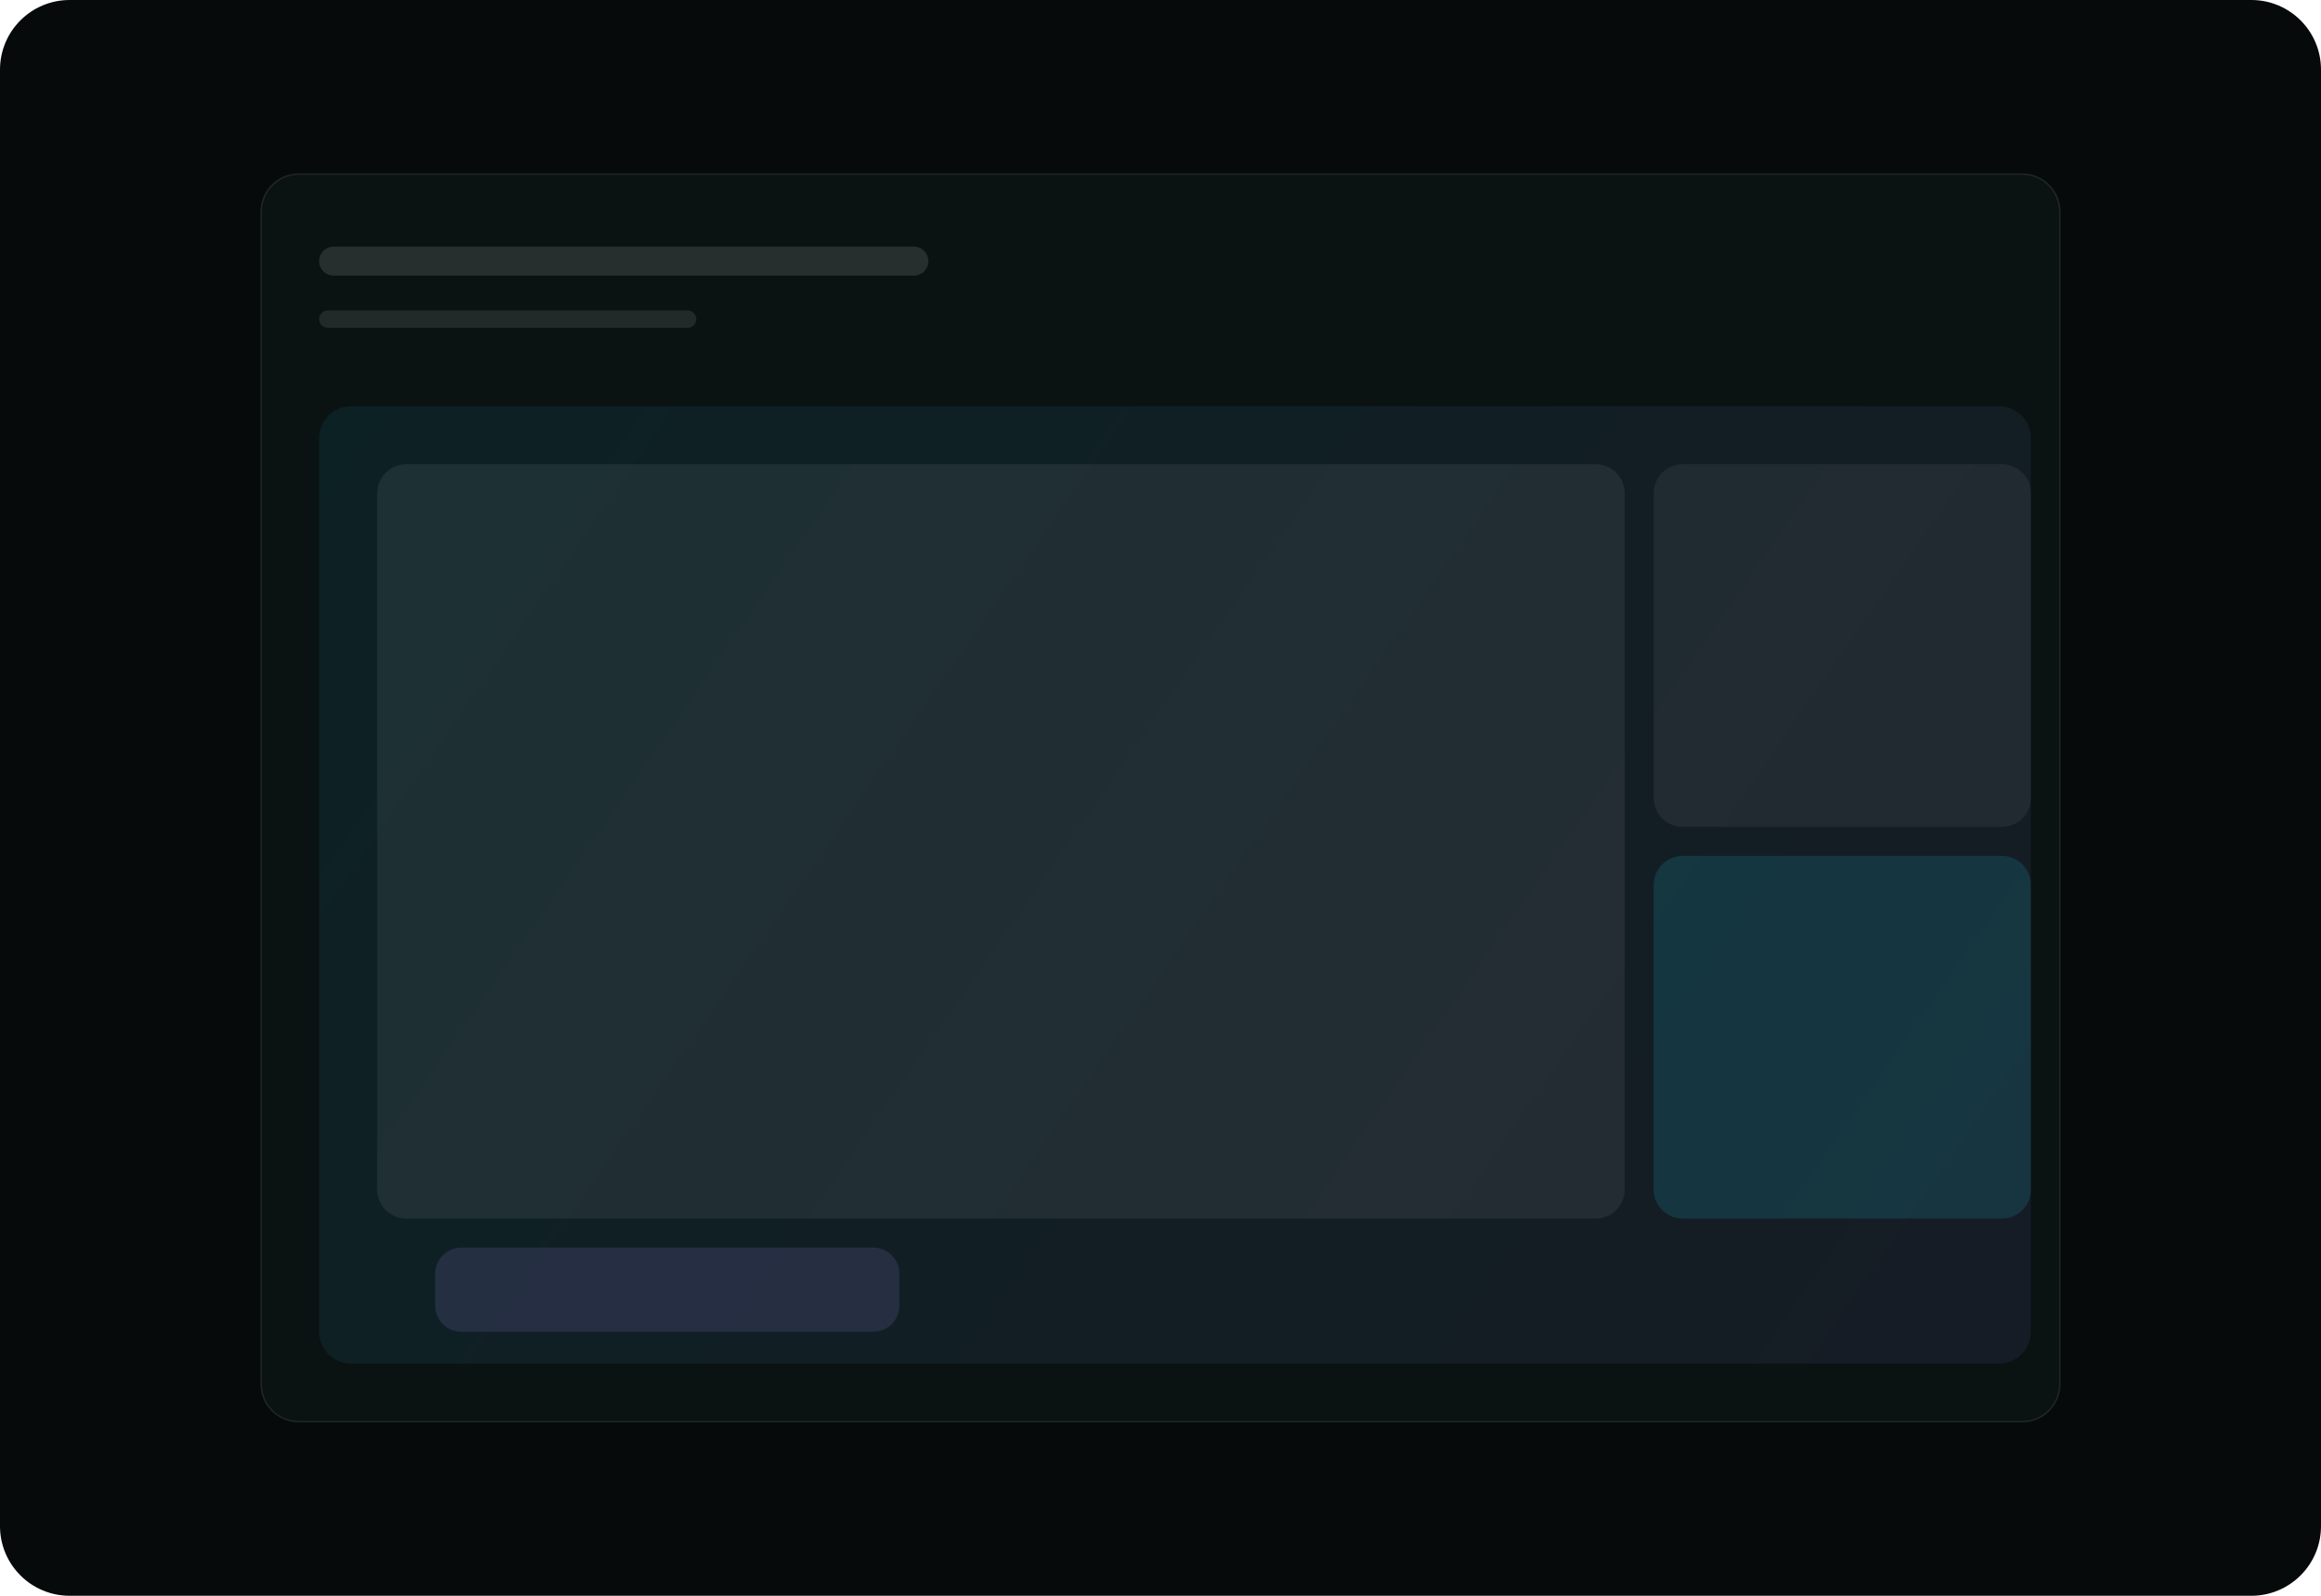
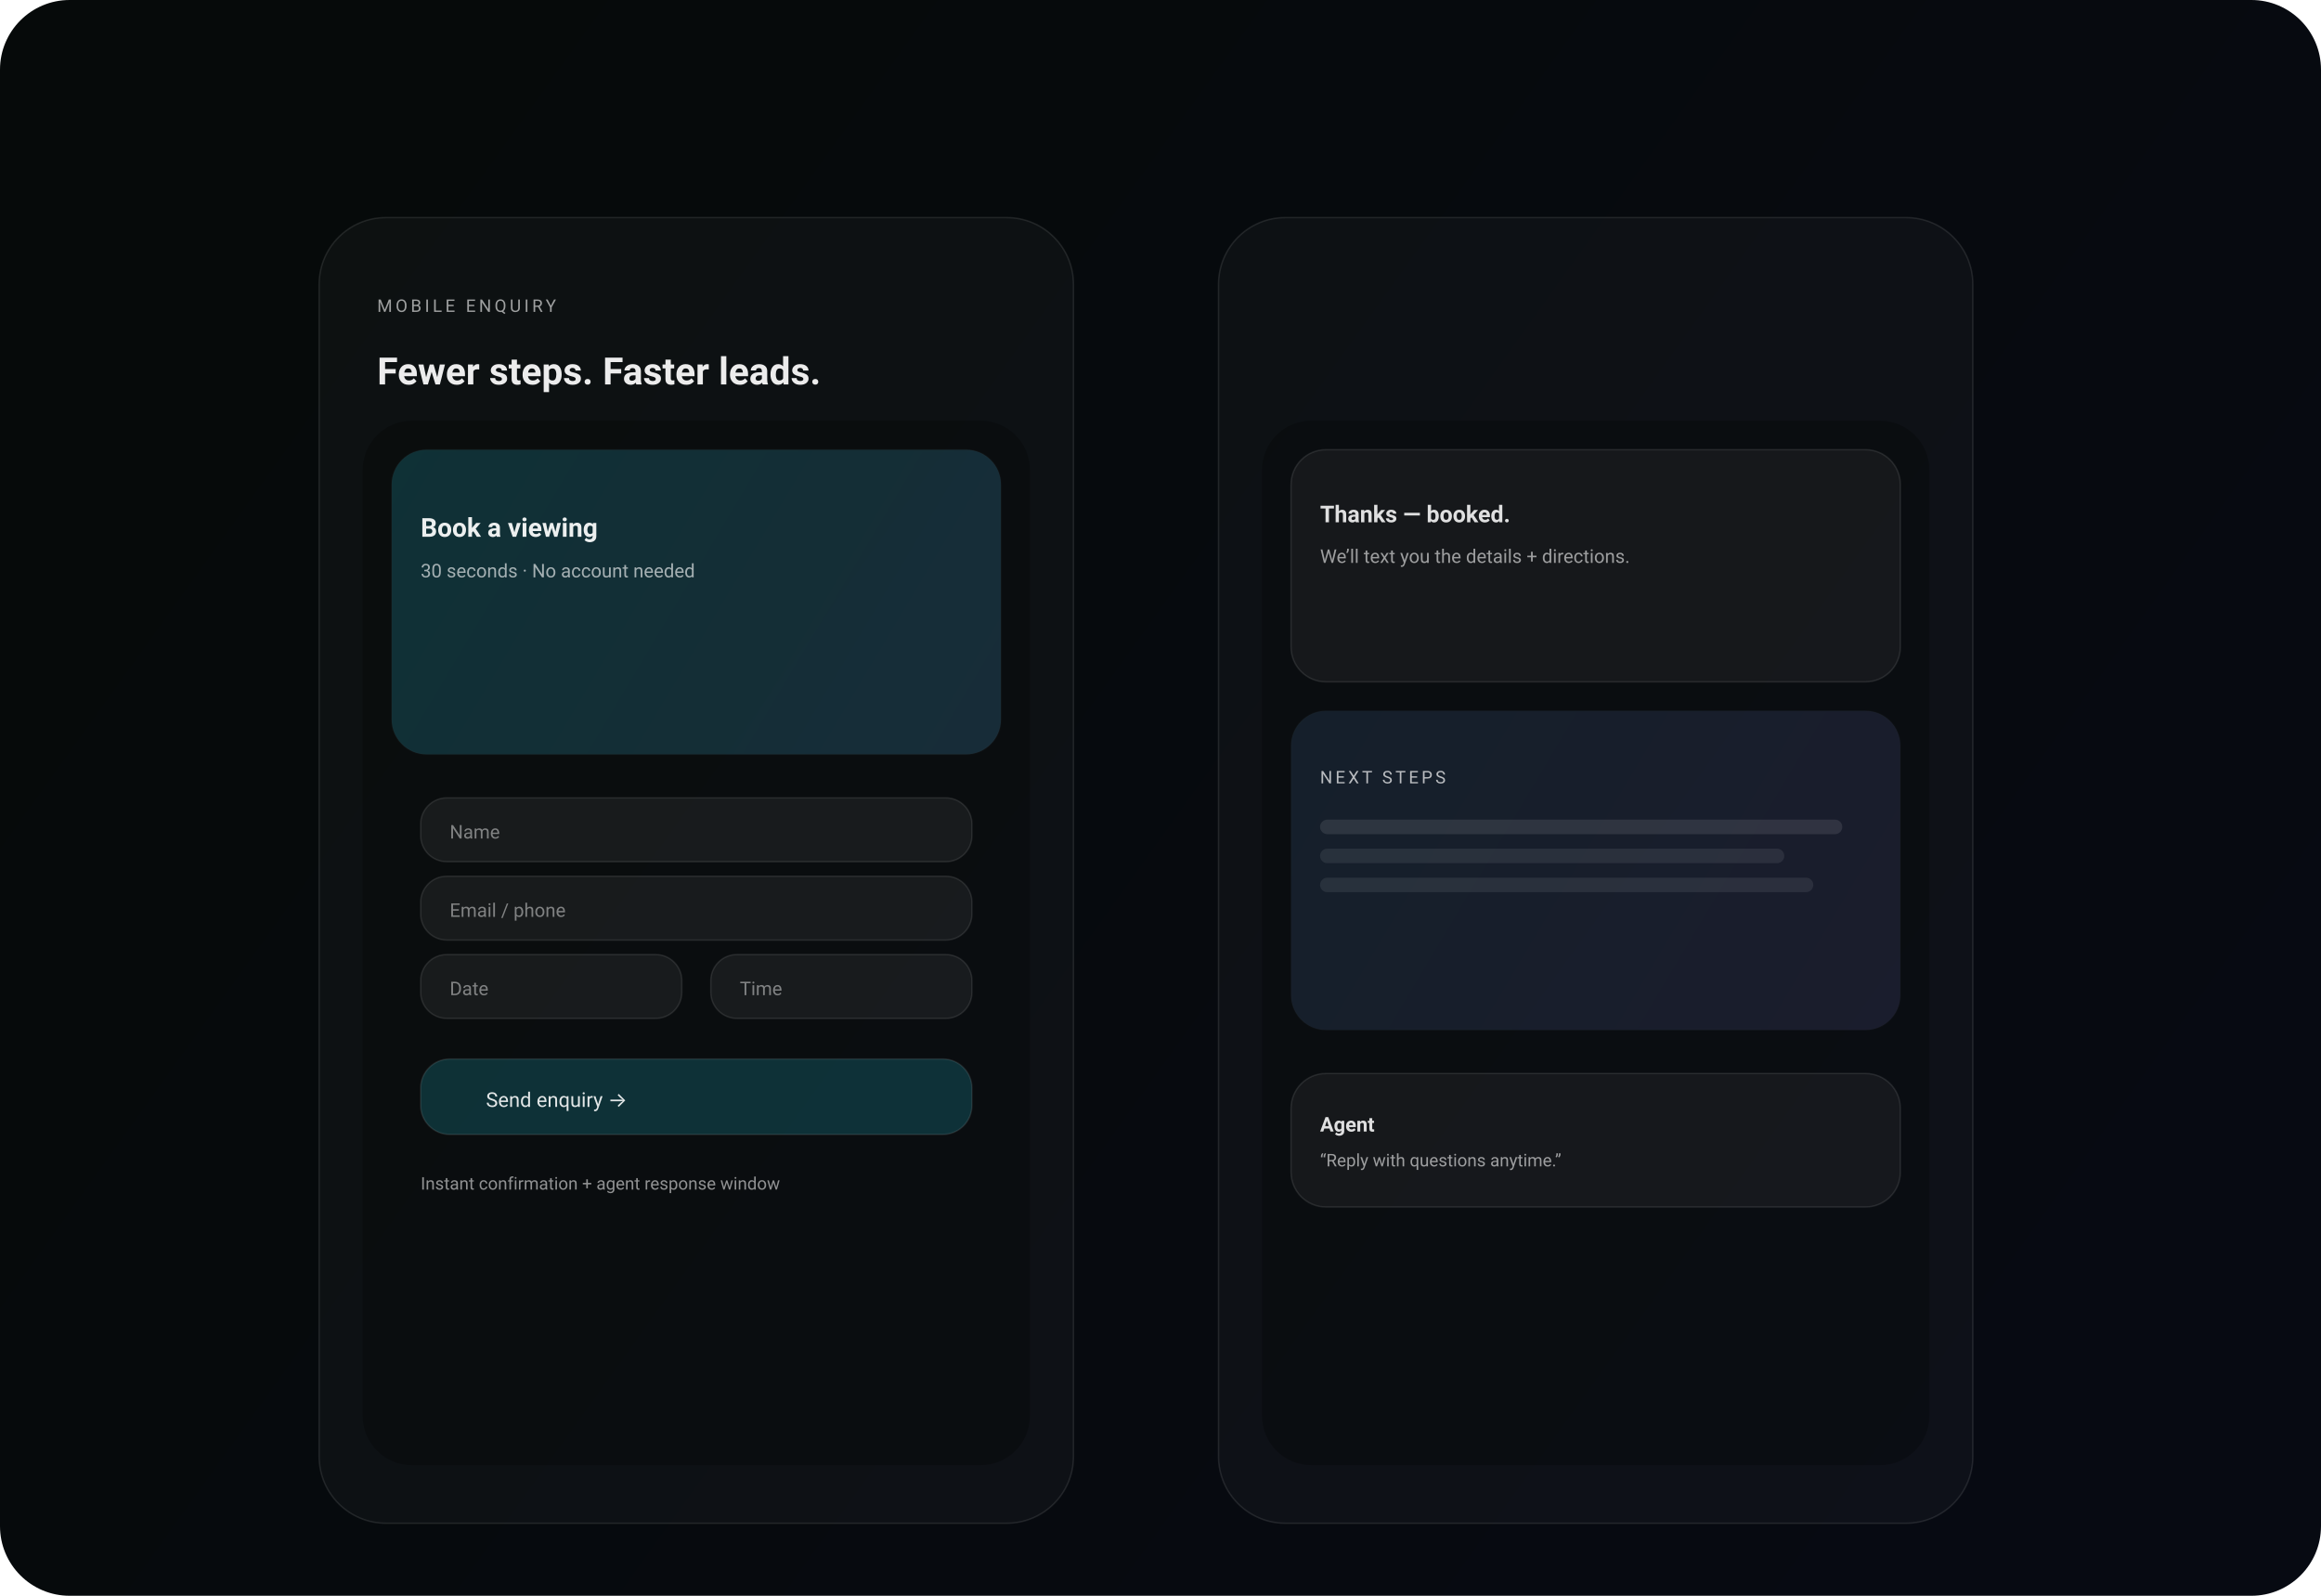
<svg xmlns="http://www.w3.org/2000/svg" width="1600" height="1100" viewBox="0 0 1600 1100" fill="none">
  <defs>
-     <linearGradient id="g" x1="220" y1="160" x2="1400" y2="980" gradientUnits="userSpaceOnUse">
+     <linearGradient id="bg" x1="220" y1="120" x2="1420" y2="980" gradientUnits="userSpaceOnUse">
+       <stop stop-color="#060A0A" />
+       <stop offset="1" stop-color="#070A12" />
+     </linearGradient>
+     <linearGradient id="accent" x1="260" y1="240" x2="1400" y2="920" gradientUnits="userSpaceOnUse">
      <stop stop-color="#22D3EE" />
      <stop offset="1" stop-color="#A78BFA" />
    </linearGradient>
  </defs>
-   <rect width="1600" height="1100" rx="48" fill="#060A0A" />
-   <rect x="180" y="120" width="1240" height="860" rx="26" fill="#0A1212" stroke="rgba(255,255,255,0.10)" />
-   <rect x="220" y="170" width="420" height="20" rx="10" fill="rgba(255,255,255,0.12)" />
-   <rect x="220" y="214" width="260" height="12" rx="6" fill="rgba(255,255,255,0.10)" />
-   <rect x="220" y="280" width="1180" height="660" rx="22" fill="url(#g)" opacity="0.08" />
-   <rect x="260" y="320" width="860" height="520" rx="20" fill="rgba(255,255,255,0.07)" />
-   <rect x="1140" y="320" width="260" height="250" rx="20" fill="rgba(255,255,255,0.06)" />
-   <rect x="1140" y="590" width="260" height="250" rx="20" fill="rgba(34,211,238,0.14)" />
-   <rect x="300" y="860" width="320" height="58" rx="18" fill="rgba(167,139,250,0.14)" />
+   <rect width="1600" height="1100" rx="48" fill="url(#bg)" />
+   <rect x="220" y="150" width="520" height="900" rx="46" fill="rgba(255,255,255,0.03)" stroke="rgba(255,255,255,0.10)" />
+   <rect x="840" y="150" width="520" height="900" rx="46" fill="rgba(255,255,255,0.03)" stroke="rgba(255,255,255,0.10)" />
+   <text x="260" y="215" fill="rgba(255,255,255,0.60)" font-size="12" letter-spacing="2.2" font-family="ui-sans-serif, system-ui, -apple-system, Segoe UI, Roboto">
+     MOBILE ENQUIRY
+   </text>
+   <text x="260" y="265" fill="rgba(255,255,255,0.92)" font-size="26" font-weight="700" font-family="ui-sans-serif, system-ui, -apple-system, Segoe UI, Roboto">
+     Fewer steps. Faster leads.
+   </text>
+   <rect x="250" y="290" width="460" height="720" rx="34" fill="rgba(0,0,0,0.25)" />
+   <rect x="270" y="310" width="420" height="210" rx="24" fill="url(#accent)" opacity="0.18" stroke="rgba(255,255,255,0.10)" />
+   <text x="290" y="370" fill="rgba(255,255,255,0.92)" font-size="18" font-weight="650" font-family="ui-sans-serif, system-ui, -apple-system, Segoe UI, Roboto">
+     Book a viewing
+   </text>
+   <text x="290" y="398" fill="rgba(255,255,255,0.62)" font-size="13" font-family="ui-sans-serif, system-ui, -apple-system, Segoe UI, Roboto">
+     30 seconds · No account needed
+   </text>
+   <rect x="290" y="550" width="380" height="44" rx="18" fill="rgba(255,255,255,0.06)" stroke="rgba(255,255,255,0.10)" />
+   <text x="310" y="578" fill="rgba(255,255,255,0.45)" font-size="13" font-family="ui-sans-serif, system-ui, -apple-system, Segoe UI, Roboto">
+     Name
+   </text>
+   <rect x="290" y="604" width="380" height="44" rx="18" fill="rgba(255,255,255,0.06)" stroke="rgba(255,255,255,0.10)" />
+   <text x="310" y="632" fill="rgba(255,255,255,0.45)" font-size="13" font-family="ui-sans-serif, system-ui, -apple-system, Segoe UI, Roboto">
+     Email / phone
+   </text>
+   <rect x="290" y="658" width="180" height="44" rx="18" fill="rgba(255,255,255,0.06)" stroke="rgba(255,255,255,0.10)" />
+   <rect x="490" y="658" width="180" height="44" rx="18" fill="rgba(255,255,255,0.06)" stroke="rgba(255,255,255,0.10)" />
+   <text x="310" y="686" fill="rgba(255,255,255,0.45)" font-size="13" font-family="ui-sans-serif, system-ui, -apple-system, Segoe UI, Roboto">
+     Date
+   </text>
+   <text x="510" y="686" fill="rgba(255,255,255,0.45)" font-size="13" font-family="ui-sans-serif, system-ui, -apple-system, Segoe UI, Roboto">
+     Time
+   </text>
+   <rect x="290" y="730" width="380" height="52" rx="20" fill="rgba(34,211,238,0.18)" stroke="rgba(255,255,255,0.10)" />
+   <text x="335" y="763" fill="rgba(255,255,255,0.88)" font-size="14" font-family="ui-sans-serif, system-ui, -apple-system, Segoe UI, Roboto">
+     Send enquiry →
+   </text>
+   <text x="290" y="820" fill="rgba(255,255,255,0.55)" font-size="12" font-family="ui-sans-serif, system-ui, -apple-system, Segoe UI, Roboto">
+     Instant confirmation + agent response window
+   </text>
+   <rect x="870" y="290" width="460" height="720" rx="34" fill="rgba(0,0,0,0.25)" />
+   <rect x="890" y="310" width="420" height="160" rx="24" fill="rgba(255,255,255,0.05)" stroke="rgba(255,255,255,0.10)" />
+   <text x="910" y="360" fill="rgba(255,255,255,0.86)" font-size="16" font-weight="650" font-family="ui-sans-serif, system-ui, -apple-system, Segoe UI, Roboto">
+     Thanks — booked.
+   </text>
+   <text x="910" y="388" fill="rgba(255,255,255,0.58)" font-size="13" font-family="ui-sans-serif, system-ui, -apple-system, Segoe UI, Roboto">
+     We’ll text you the details + directions.
+   </text>
+   <rect x="890" y="490" width="420" height="220" rx="24" fill="url(#accent)" opacity="0.12" stroke="rgba(255,255,255,0.10)" />
+   <text x="910" y="540" fill="rgba(255,255,255,0.70)" font-size="12" letter-spacing="2.0" font-family="ui-sans-serif, system-ui, -apple-system, Segoe UI, Roboto">
+     NEXT STEPS
+   </text>
+   <rect x="910" y="565" width="360" height="10" rx="5" fill="rgba(255,255,255,0.10)" />
+   <rect x="910" y="585" width="320" height="10" rx="5" fill="rgba(255,255,255,0.08)" />
+   <rect x="910" y="605" width="340" height="10" rx="5" fill="rgba(255,255,255,0.08)" />
+   <rect x="890" y="740" width="420" height="92" rx="24" fill="rgba(255,255,255,0.05)" stroke="rgba(255,255,255,0.10)" />
+   <text x="910" y="780" fill="rgba(255,255,255,0.86)" font-size="14" font-weight="650" font-family="ui-sans-serif, system-ui, -apple-system, Segoe UI, Roboto">
+     Agent
+   </text>
+   <text x="910" y="804" fill="rgba(255,255,255,0.58)" font-size="12" font-family="ui-sans-serif, system-ui, -apple-system, Segoe UI, Roboto">
+     “Reply with questions anytime.”
+   </text>
</svg>
